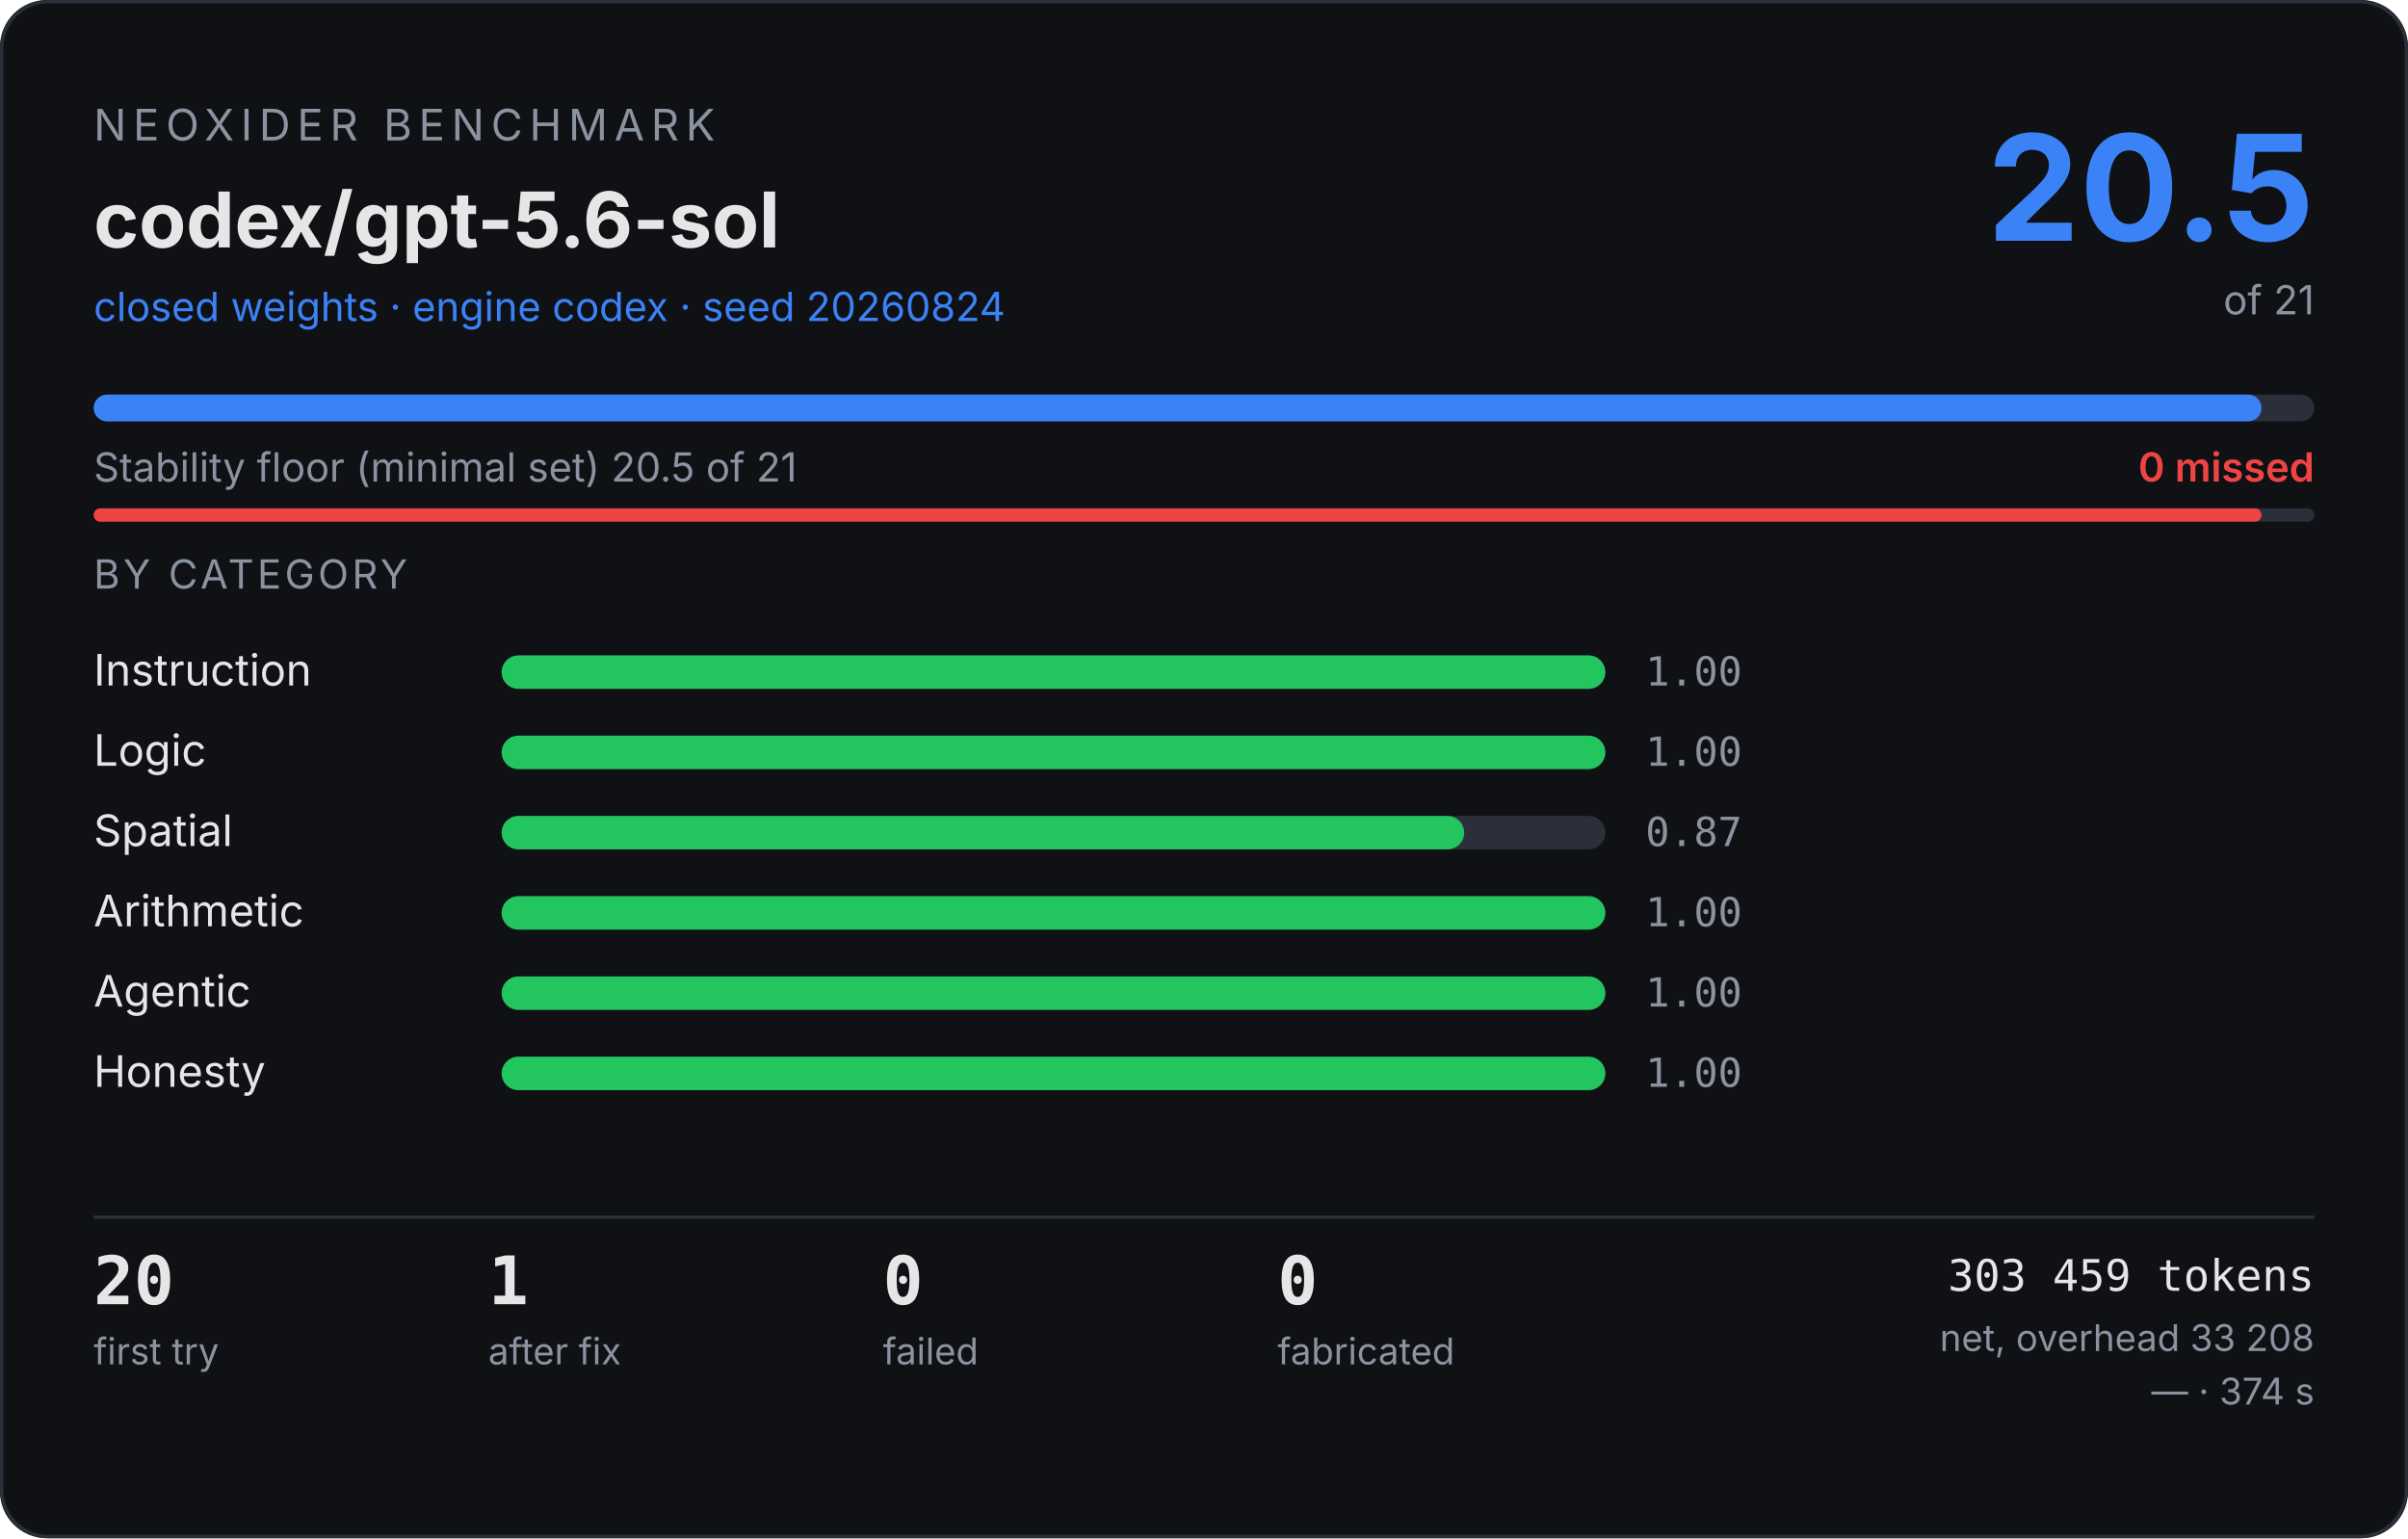
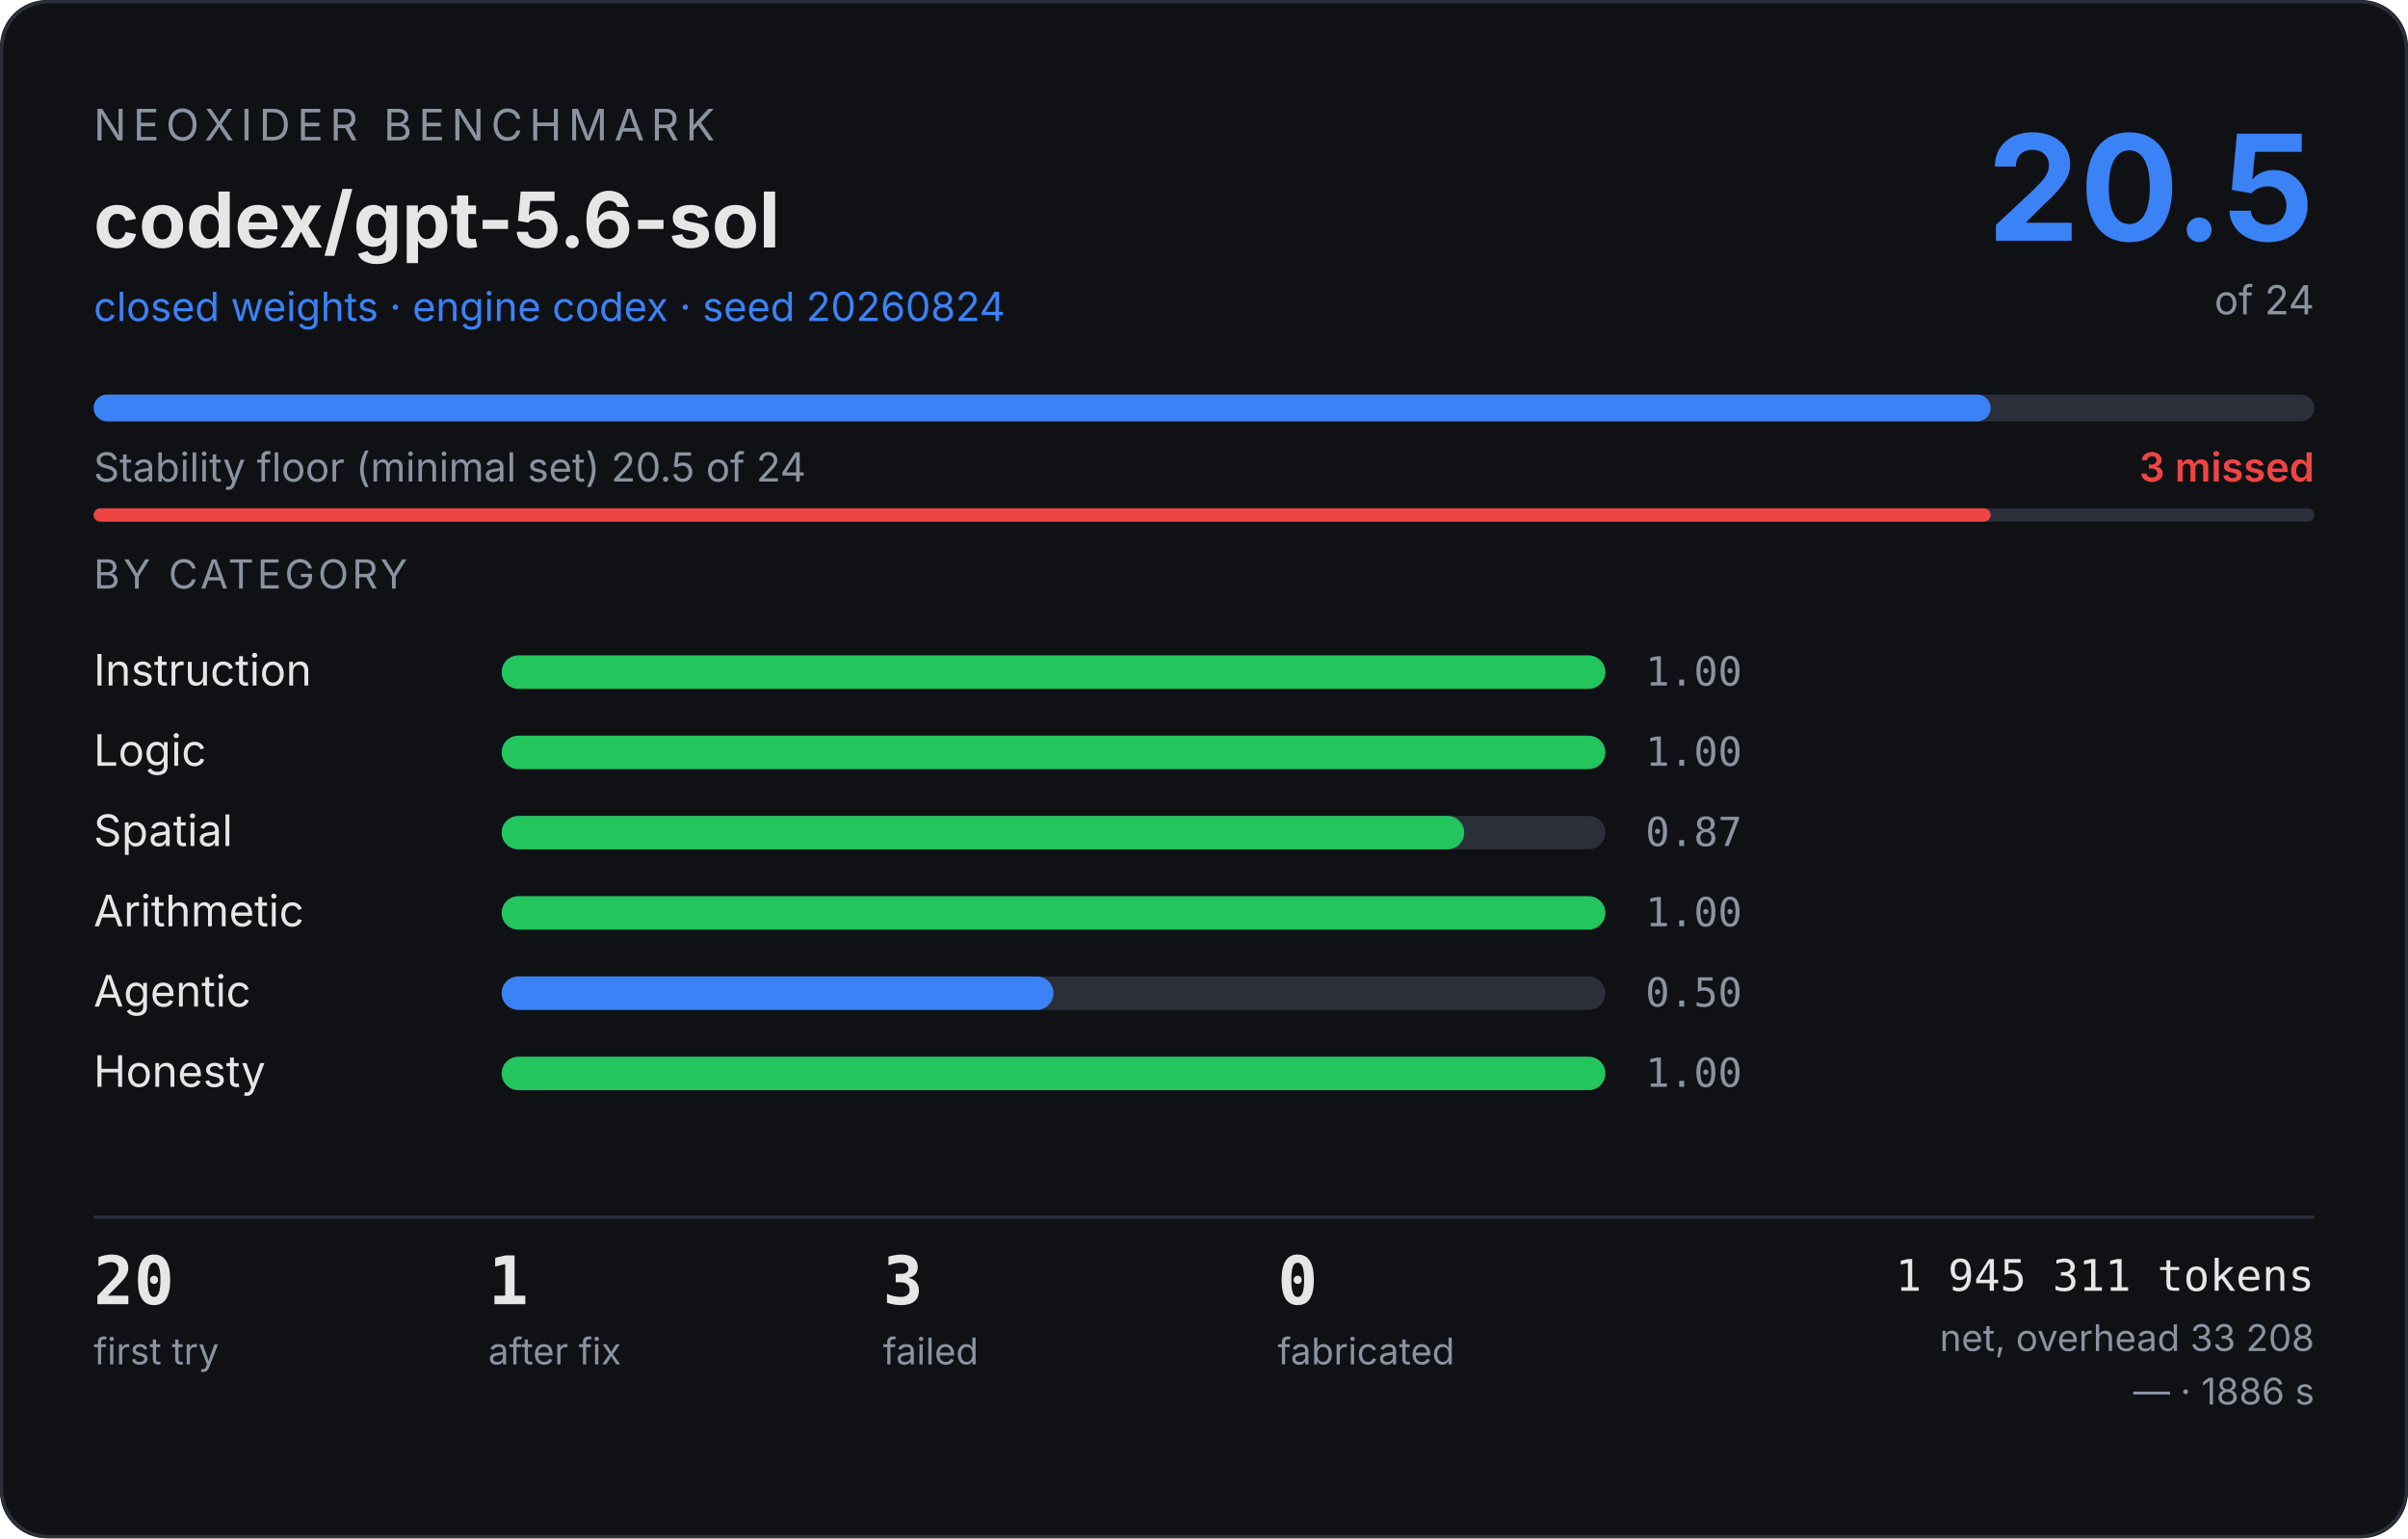
<svg xmlns="http://www.w3.org/2000/svg" width="720" height="460" viewBox="0 0 720 460" font-family="system-ui,-apple-system,Segoe UI,sans-serif">
  <rect width="720" height="460" rx="14" fill="#0f1115" />
  <rect x="0.5" y="0.5" width="719" height="459" rx="14" fill="none" stroke="#2a2f3a" />
  <text x="28" y="42" fill="#8b93a1" font-size="13" letter-spacing="2">NEOXIDER BENCHMARK</text>
  <text x="28" y="74" fill="#e6e6e6" font-size="23" font-weight="700">codex/gpt-5.6-sol</text>
  <text x="28" y="96" fill="#3b82f6" font-size="12">closed weights · engine codex · seed 20260824</text>
  <text x="692" y="72" text-anchor="end" fill="#3b82f6" font-size="44" font-weight="700">20.5</text>
-   <text x="692" y="94" text-anchor="end" fill="#8b93a1" font-size="12">of 21</text>
+   <text x="692" y="94" text-anchor="end" fill="#8b93a1" font-size="12">of 24</text>
  <rect x="28" y="118" width="664" height="8" rx="4" fill="#2a2f3a" />
-   <rect x="28" y="118" width="648.2" height="8" rx="4" fill="#3b82f6" />
-   <text x="28" y="144" fill="#8b93a1" font-size="12">Stability floor (minimal set) 20.5 of 21</text>
-   <text x="692" y="144" text-anchor="end" fill="#ef4444" font-size="12" font-weight="600">0 missed</text>
+   <rect x="28" y="118" width="567.2" height="8" rx="4" fill="#3b82f6" />
+   <text x="28" y="144" fill="#8b93a1" font-size="12">Stability floor (minimal set) 20.5 of 24</text>
+   <text x="692" y="144" text-anchor="end" fill="#ef4444" font-size="12" font-weight="600">3 missed</text>
  <rect x="28" y="152" width="664" height="4" rx="2" fill="#2a2f3a" />
-   <rect x="28" y="152" width="648.2" height="4" rx="2" fill="#ef4444" />
+   <rect x="28" y="152" width="567.2" height="4" rx="2" fill="#ef4444" />
  <text x="28" y="176" fill="#8b93a1" font-size="12" letter-spacing="1">BY CATEGORY</text>
  <text x="28" y="205" fill="#e6e6e6" font-size="13">Instruction</text>
  <rect x="150" y="196" width="330" height="10" rx="5" fill="#2a2f3a" />
  <rect x="150" y="196" width="330.0" height="10" rx="5" fill="#22c55e" />
  <text x="492" y="205" fill="#8b93a1" font-size="12" font-family="ui-monospace,Consolas,monospace">1.00</text>
  <text x="28" y="229" fill="#e6e6e6" font-size="13">Logic</text>
  <rect x="150" y="220" width="330" height="10" rx="5" fill="#2a2f3a" />
  <rect x="150" y="220" width="330.0" height="10" rx="5" fill="#22c55e" />
  <text x="492" y="229" fill="#8b93a1" font-size="12" font-family="ui-monospace,Consolas,monospace">1.00</text>
  <text x="28" y="253" fill="#e6e6e6" font-size="13">Spatial</text>
  <rect x="150" y="244" width="330" height="10" rx="5" fill="#2a2f3a" />
  <rect x="150" y="244" width="287.8" height="10" rx="5" fill="#22c55e" />
  <text x="492" y="253" fill="#8b93a1" font-size="12" font-family="ui-monospace,Consolas,monospace">0.87</text>
  <text x="28" y="277" fill="#e6e6e6" font-size="13">Arithmetic</text>
  <rect x="150" y="268" width="330" height="10" rx="5" fill="#2a2f3a" />
  <rect x="150" y="268" width="330.0" height="10" rx="5" fill="#22c55e" />
  <text x="492" y="277" fill="#8b93a1" font-size="12" font-family="ui-monospace,Consolas,monospace">1.00</text>
  <text x="28" y="301" fill="#e6e6e6" font-size="13">Agentic</text>
  <rect x="150" y="292" width="330" height="10" rx="5" fill="#2a2f3a" />
-   <rect x="150" y="292" width="330.0" height="10" rx="5" fill="#22c55e" />
-   <text x="492" y="301" fill="#8b93a1" font-size="12" font-family="ui-monospace,Consolas,monospace">1.00</text>
+   <rect x="150" y="292" width="165.0" height="10" rx="5" fill="#3b82f6" />
+   <text x="492" y="301" fill="#8b93a1" font-size="12" font-family="ui-monospace,Consolas,monospace">0.50</text>
  <text x="28" y="325" fill="#e6e6e6" font-size="13">Honesty</text>
  <rect x="150" y="316" width="330" height="10" rx="5" fill="#2a2f3a" />
  <rect x="150" y="316" width="330.0" height="10" rx="5" fill="#22c55e" />
  <text x="492" y="325" fill="#8b93a1" font-size="12" font-family="ui-monospace,Consolas,monospace">1.00</text>
  <line x1="28" y1="364" x2="692" y2="364" stroke="#2a2f3a" />
  <text x="28" y="390" fill="#e6e6e6" font-size="20" font-weight="700" font-family="ui-monospace,Consolas,monospace">20</text>
  <text x="28" y="408" fill="#8b93a1" font-size="11">first try</text>
  <text x="146" y="390" fill="#e6e6e6" font-size="20" font-weight="700" font-family="ui-monospace,Consolas,monospace">1</text>
  <text x="146" y="408" fill="#8b93a1" font-size="11">after fix</text>
-   <text x="264" y="390" fill="#e6e6e6" font-size="20" font-weight="700" font-family="ui-monospace,Consolas,monospace">0</text>
+   <text x="264" y="390" fill="#e6e6e6" font-size="20" font-weight="700" font-family="ui-monospace,Consolas,monospace">3</text>
  <text x="264" y="408" fill="#8b93a1" font-size="11">failed</text>
  <text x="382" y="390" fill="#e6e6e6" font-size="20" font-weight="700" font-family="ui-monospace,Consolas,monospace">0</text>
  <text x="382" y="408" fill="#8b93a1" font-size="11">fabricated</text>
-   <text x="692" y="386" text-anchor="end" fill="#e6e6e6" font-size="13" font-family="ui-monospace,Consolas,monospace">303 459 tokens</text>
+   <text x="692" y="386" text-anchor="end" fill="#e6e6e6" font-size="13" font-family="ui-monospace,Consolas,monospace">1 945 311 tokens</text>
  <text x="692" y="404" text-anchor="end" fill="#8b93a1" font-size="11">net, overhead 33 208</text>
-   <text x="692" y="420" text-anchor="end" fill="#8b93a1" font-size="11">— · 374 s</text>
+   <text x="692" y="420" text-anchor="end" fill="#8b93a1" font-size="11">— · 1886 s</text>
</svg>
